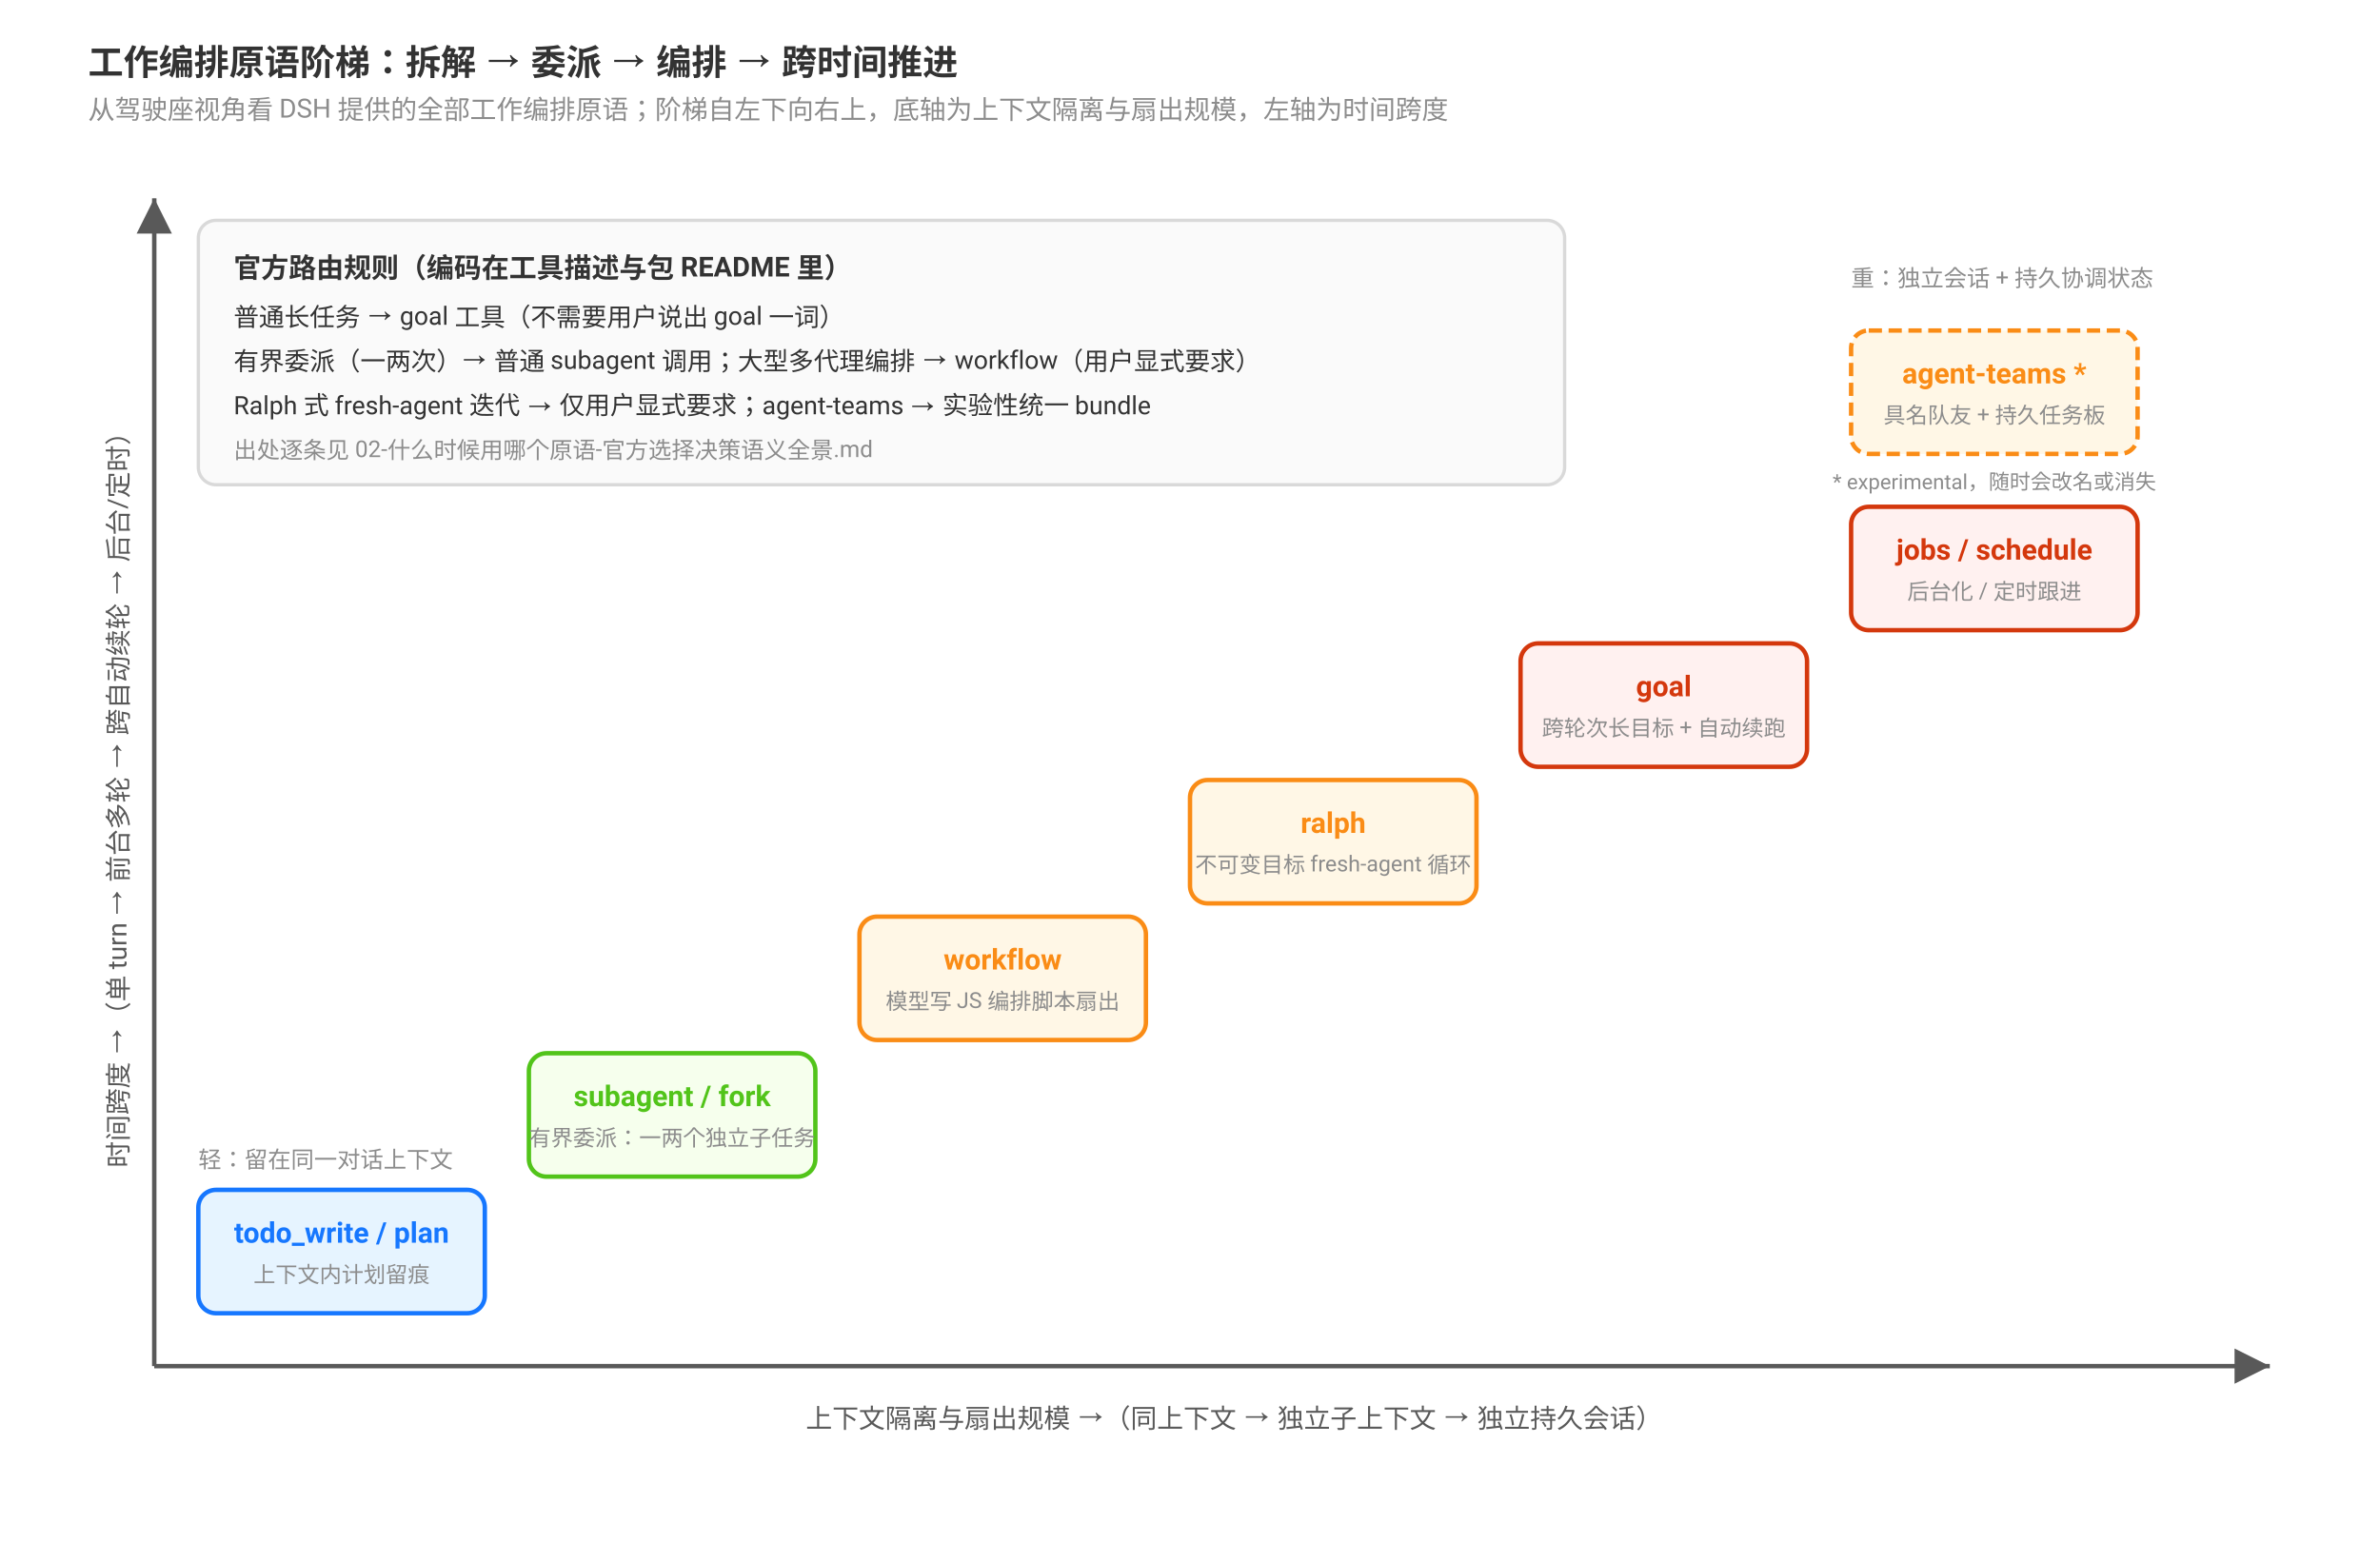
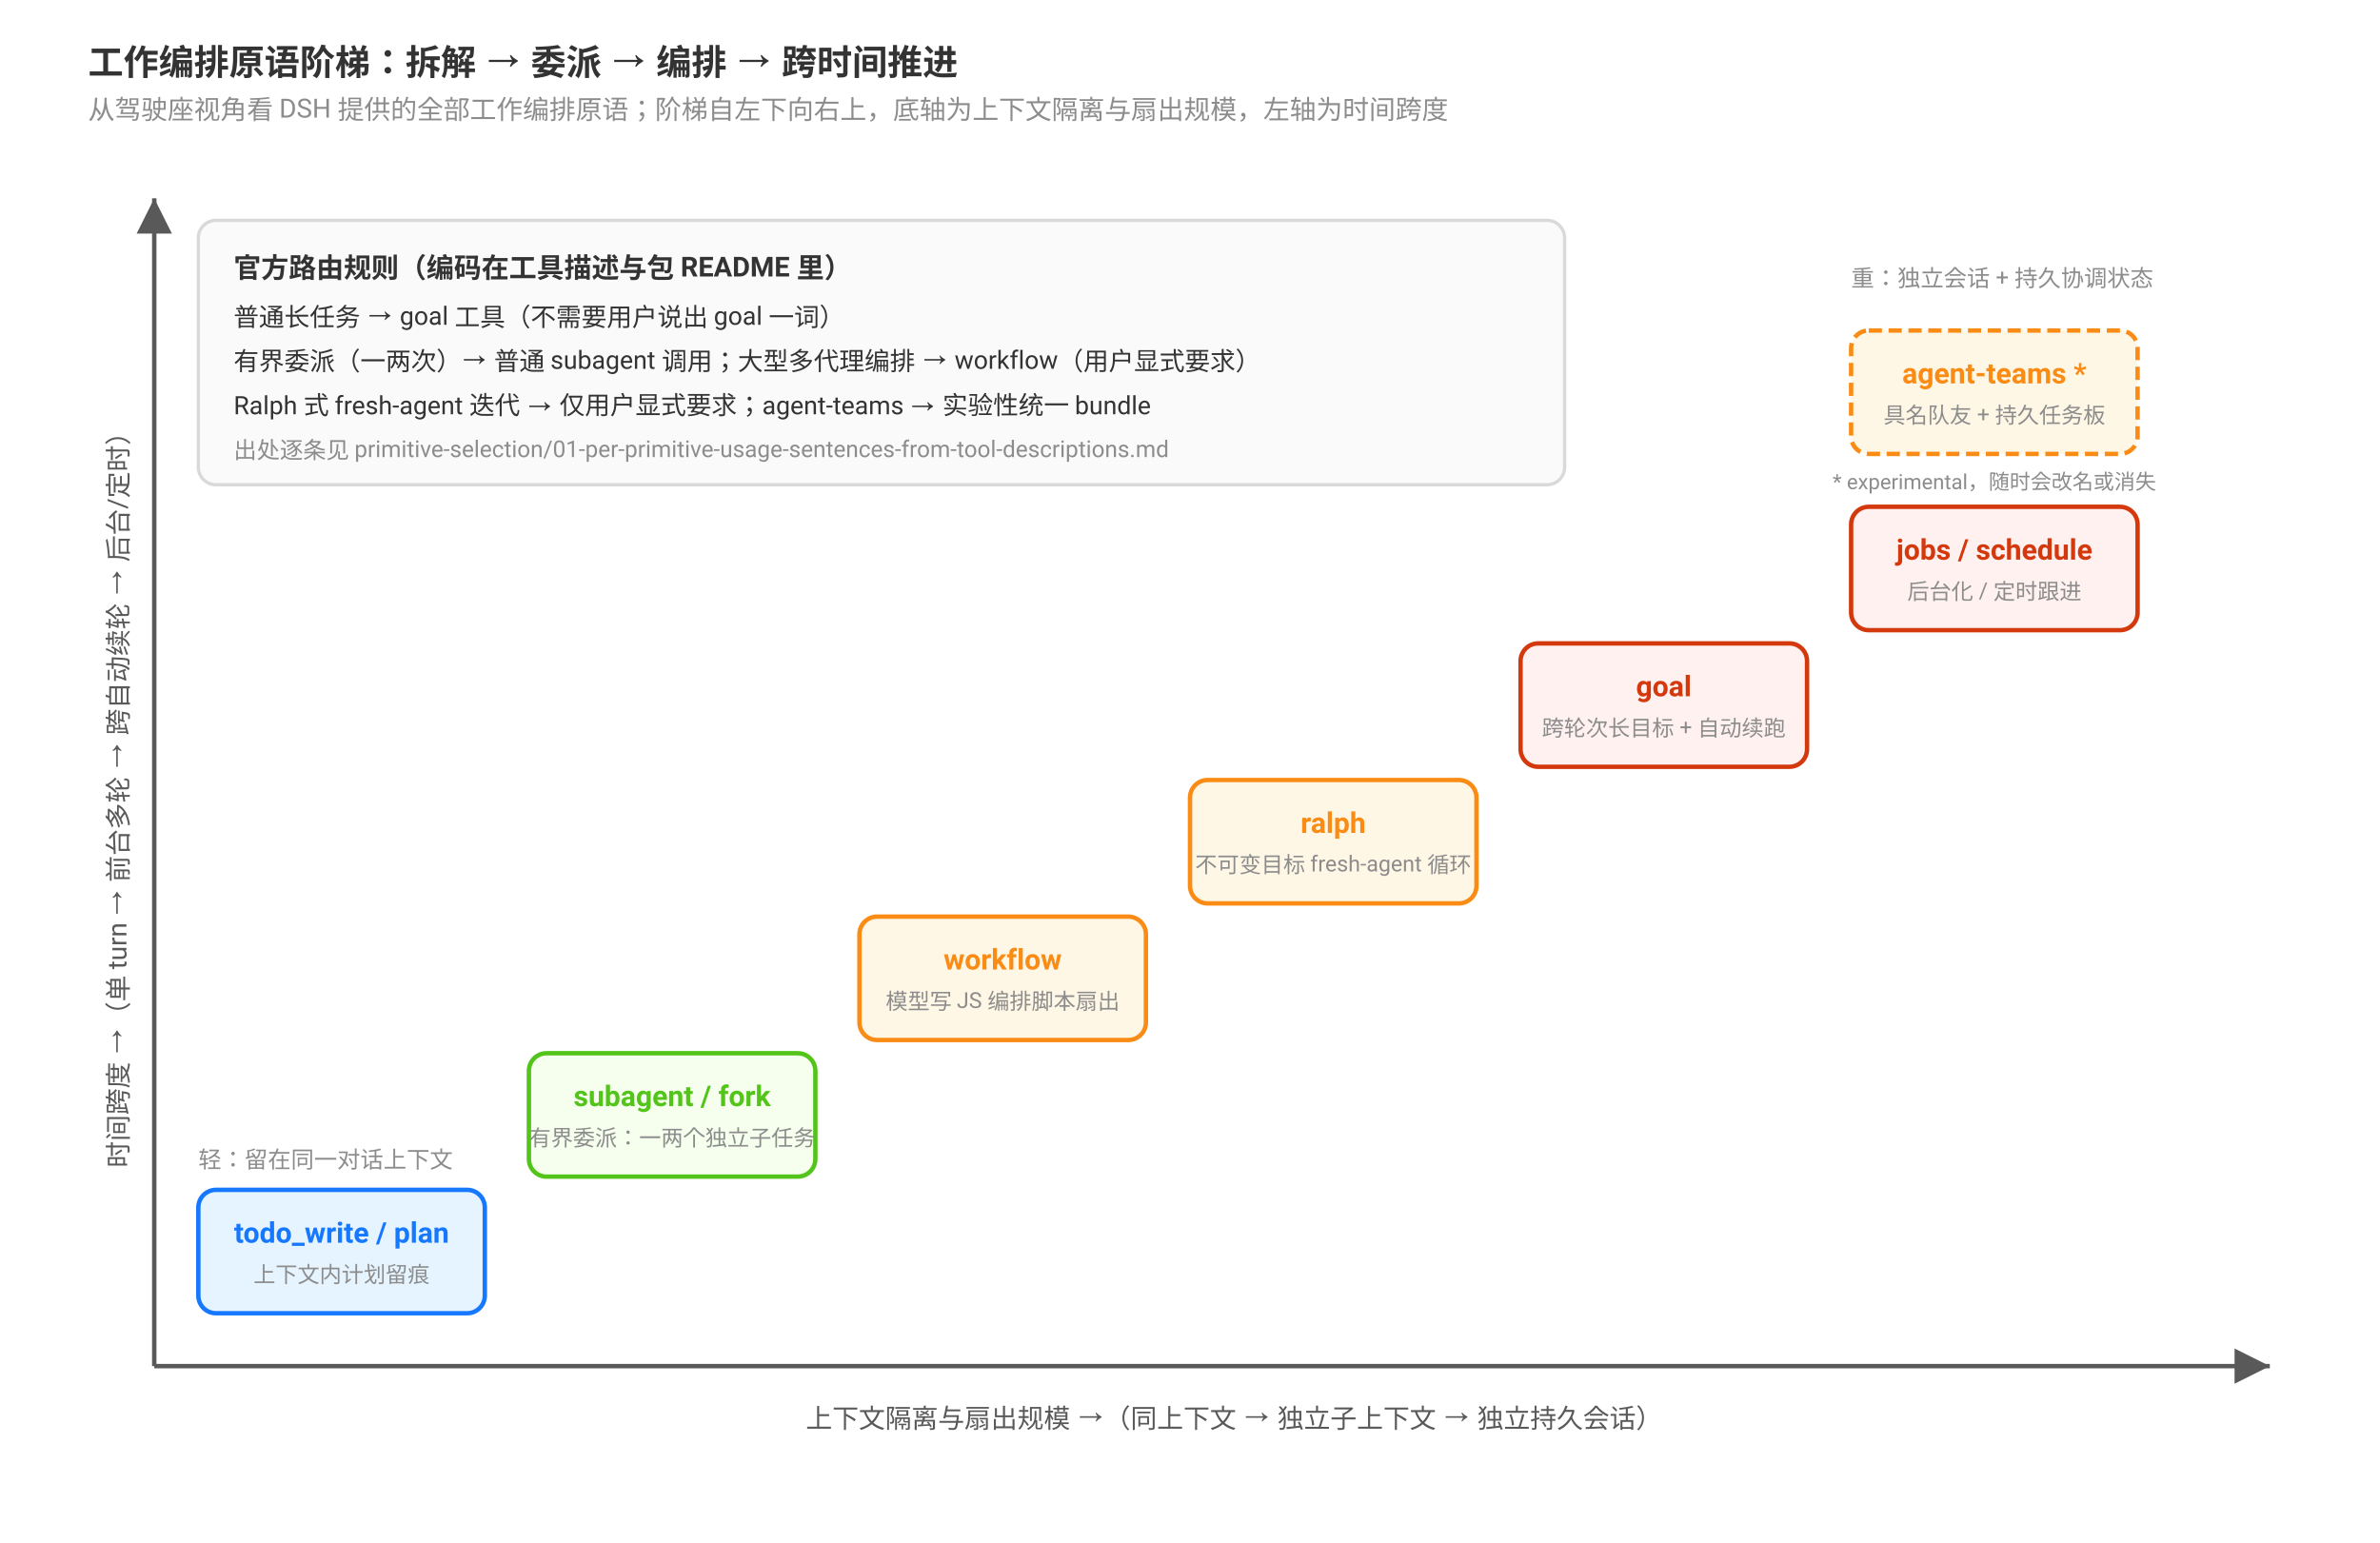
<svg xmlns="http://www.w3.org/2000/svg" viewBox="0 0 1080 700" font-family="-apple-system, BlinkMacSystemFont, 'Segoe UI', Roboto, Helvetica, Arial, sans-serif">
  <defs>
    <marker id="axis" viewBox="0 0 10 10" refX="10" refY="5" markerWidth="8" markerHeight="8" orient="auto">
      <path d="M0 0 L10 5 L0 10 Z" fill="#595959" />
    </marker>
  </defs>
  <text x="40" y="34" font-size="16" font-weight="bold" fill="#333">工作编排原语阶梯：拆解 → 委派 → 编排 → 跨时间推进</text>
  <text x="40" y="54" font-size="12" fill="#8c8c8c">从驾驶座视角看 DSH 提供的全部工作编排原语；阶梯自左下向右上，底轴为上下文隔离与扇出规模，左轴为时间跨度</text>
  <line x1="70" y1="620" x2="1030" y2="620" stroke="#595959" stroke-width="2" marker-end="url(#axis)" />
  <text x="560" y="648" font-size="12" fill="#595959" text-anchor="middle">上下文隔离与扇出规模 →（同上下文 → 独立子上下文 → 独立持久会话）</text>
  <line x1="70" y1="620" x2="70" y2="90" stroke="#595959" stroke-width="2" marker-end="url(#axis)" />
  <text x="58" y="360" font-size="12" fill="#595959" text-anchor="middle" transform="rotate(-90 58 360)">时间跨度 →（单 turn → 前台多轮 → 跨自动续轮 → 后台/定时）</text>
  <rect x="90" y="540" width="130" height="56" rx="8" fill="#e6f4ff" stroke="#1677ff" stroke-width="2" />
  <text x="155" y="564" font-size="13" font-weight="bold" fill="#1677ff" text-anchor="middle">todo_write / plan</text>
  <text x="155" y="582" font-size="10" fill="#8c8c8c" text-anchor="middle">上下文内计划留痕</text>
  <rect x="240" y="478" width="130" height="56" rx="8" fill="#f6ffed" stroke="#52c41a" stroke-width="2" />
  <text x="305" y="502" font-size="13" font-weight="bold" fill="#52c41a" text-anchor="middle">subagent / fork</text>
  <text x="305" y="520" font-size="10" fill="#8c8c8c" text-anchor="middle">有界委派：一两个独立子任务</text>
  <rect x="390" y="416" width="130" height="56" rx="8" fill="#fff7e6" stroke="#fa8c16" stroke-width="2" />
  <text x="455" y="440" font-size="13" font-weight="bold" fill="#fa8c16" text-anchor="middle">workflow</text>
  <text x="455" y="458" font-size="10" fill="#8c8c8c" text-anchor="middle">模型写 JS 编排脚本扇出</text>
  <rect x="540" y="354" width="130" height="56" rx="8" fill="#fff7e6" stroke="#fa8c16" stroke-width="2" />
  <text x="605" y="378" font-size="13" font-weight="bold" fill="#fa8c16" text-anchor="middle">ralph</text>
  <text x="605" y="396" font-size="10" fill="#8c8c8c" text-anchor="middle">不可变目标 fresh-agent 循环</text>
  <rect x="690" y="292" width="130" height="56" rx="8" fill="#fff1f0" stroke="#d4380d" stroke-width="2" />
  <text x="755" y="316" font-size="13" font-weight="bold" fill="#d4380d" text-anchor="middle">goal</text>
  <text x="755" y="334" font-size="10" fill="#8c8c8c" text-anchor="middle">跨轮次长目标 + 自动续跑</text>
  <rect x="840" y="230" width="130" height="56" rx="8" fill="#fff1f0" stroke="#d4380d" stroke-width="2" />
  <text x="905" y="254" font-size="13" font-weight="bold" fill="#d4380d" text-anchor="middle">jobs / schedule</text>
  <text x="905" y="272" font-size="10" fill="#8c8c8c" text-anchor="middle">后台化 / 定时跟进</text>
  <rect x="840" y="150" width="130" height="56" rx="8" fill="#fff7e6" stroke="#fa8c16" stroke-width="2" stroke-dasharray="6 3" />
  <text x="905" y="174" font-size="13" font-weight="bold" fill="#fa8c16" text-anchor="middle">agent-teams *</text>
  <text x="905" y="192" font-size="10" fill="#8c8c8c" text-anchor="middle">具名队友 + 持久任务板</text>
  <text x="905" y="222" font-size="9.5" fill="#8c8c8c" text-anchor="middle">* experimental，随时会改名或消失</text>
  <rect x="90" y="100" width="620" height="120" rx="8" fill="#fafafa" stroke="#d9d9d9" stroke-width="1.5" />
  <text x="106" y="126" font-size="12.5" font-weight="bold" fill="#333">官方路由规则（编码在工具描述与包 README 里）</text>
  <text x="106" y="148" font-size="11.5" fill="#333">普通长任务 → goal 工具（不需要用户说出 goal 一词）</text>
  <text x="106" y="168" font-size="11.5" fill="#333">有界委派（一两次）→ 普通 subagent 调用；大型多代理编排 → workflow（用户显式要求）</text>
  <text x="106" y="188" font-size="11.5" fill="#333">Ralph 式 fresh-agent 迭代 → 仅用户显式要求；agent-teams → 实验性统一 bundle</text>
-   <text x="106" y="208" font-size="10.5" fill="#8c8c8c">出处逐条见 02-什么时候用哪个原语-官方选择决策语义全景.md</text>
+   <text x="106" y="208" font-size="10.5" fill="#8c8c8c">出处逐条见 primitive-selection/01-per-primitive-usage-sentences-from-tool-descriptions.md</text>
  <text x="90" y="530" font-size="10.5" fill="#8c8c8c">轻：留在同一对话上下文</text>
  <text x="840" y="130" font-size="10.5" fill="#8c8c8c">重：独立会话 + 持久协调状态</text>
</svg>
